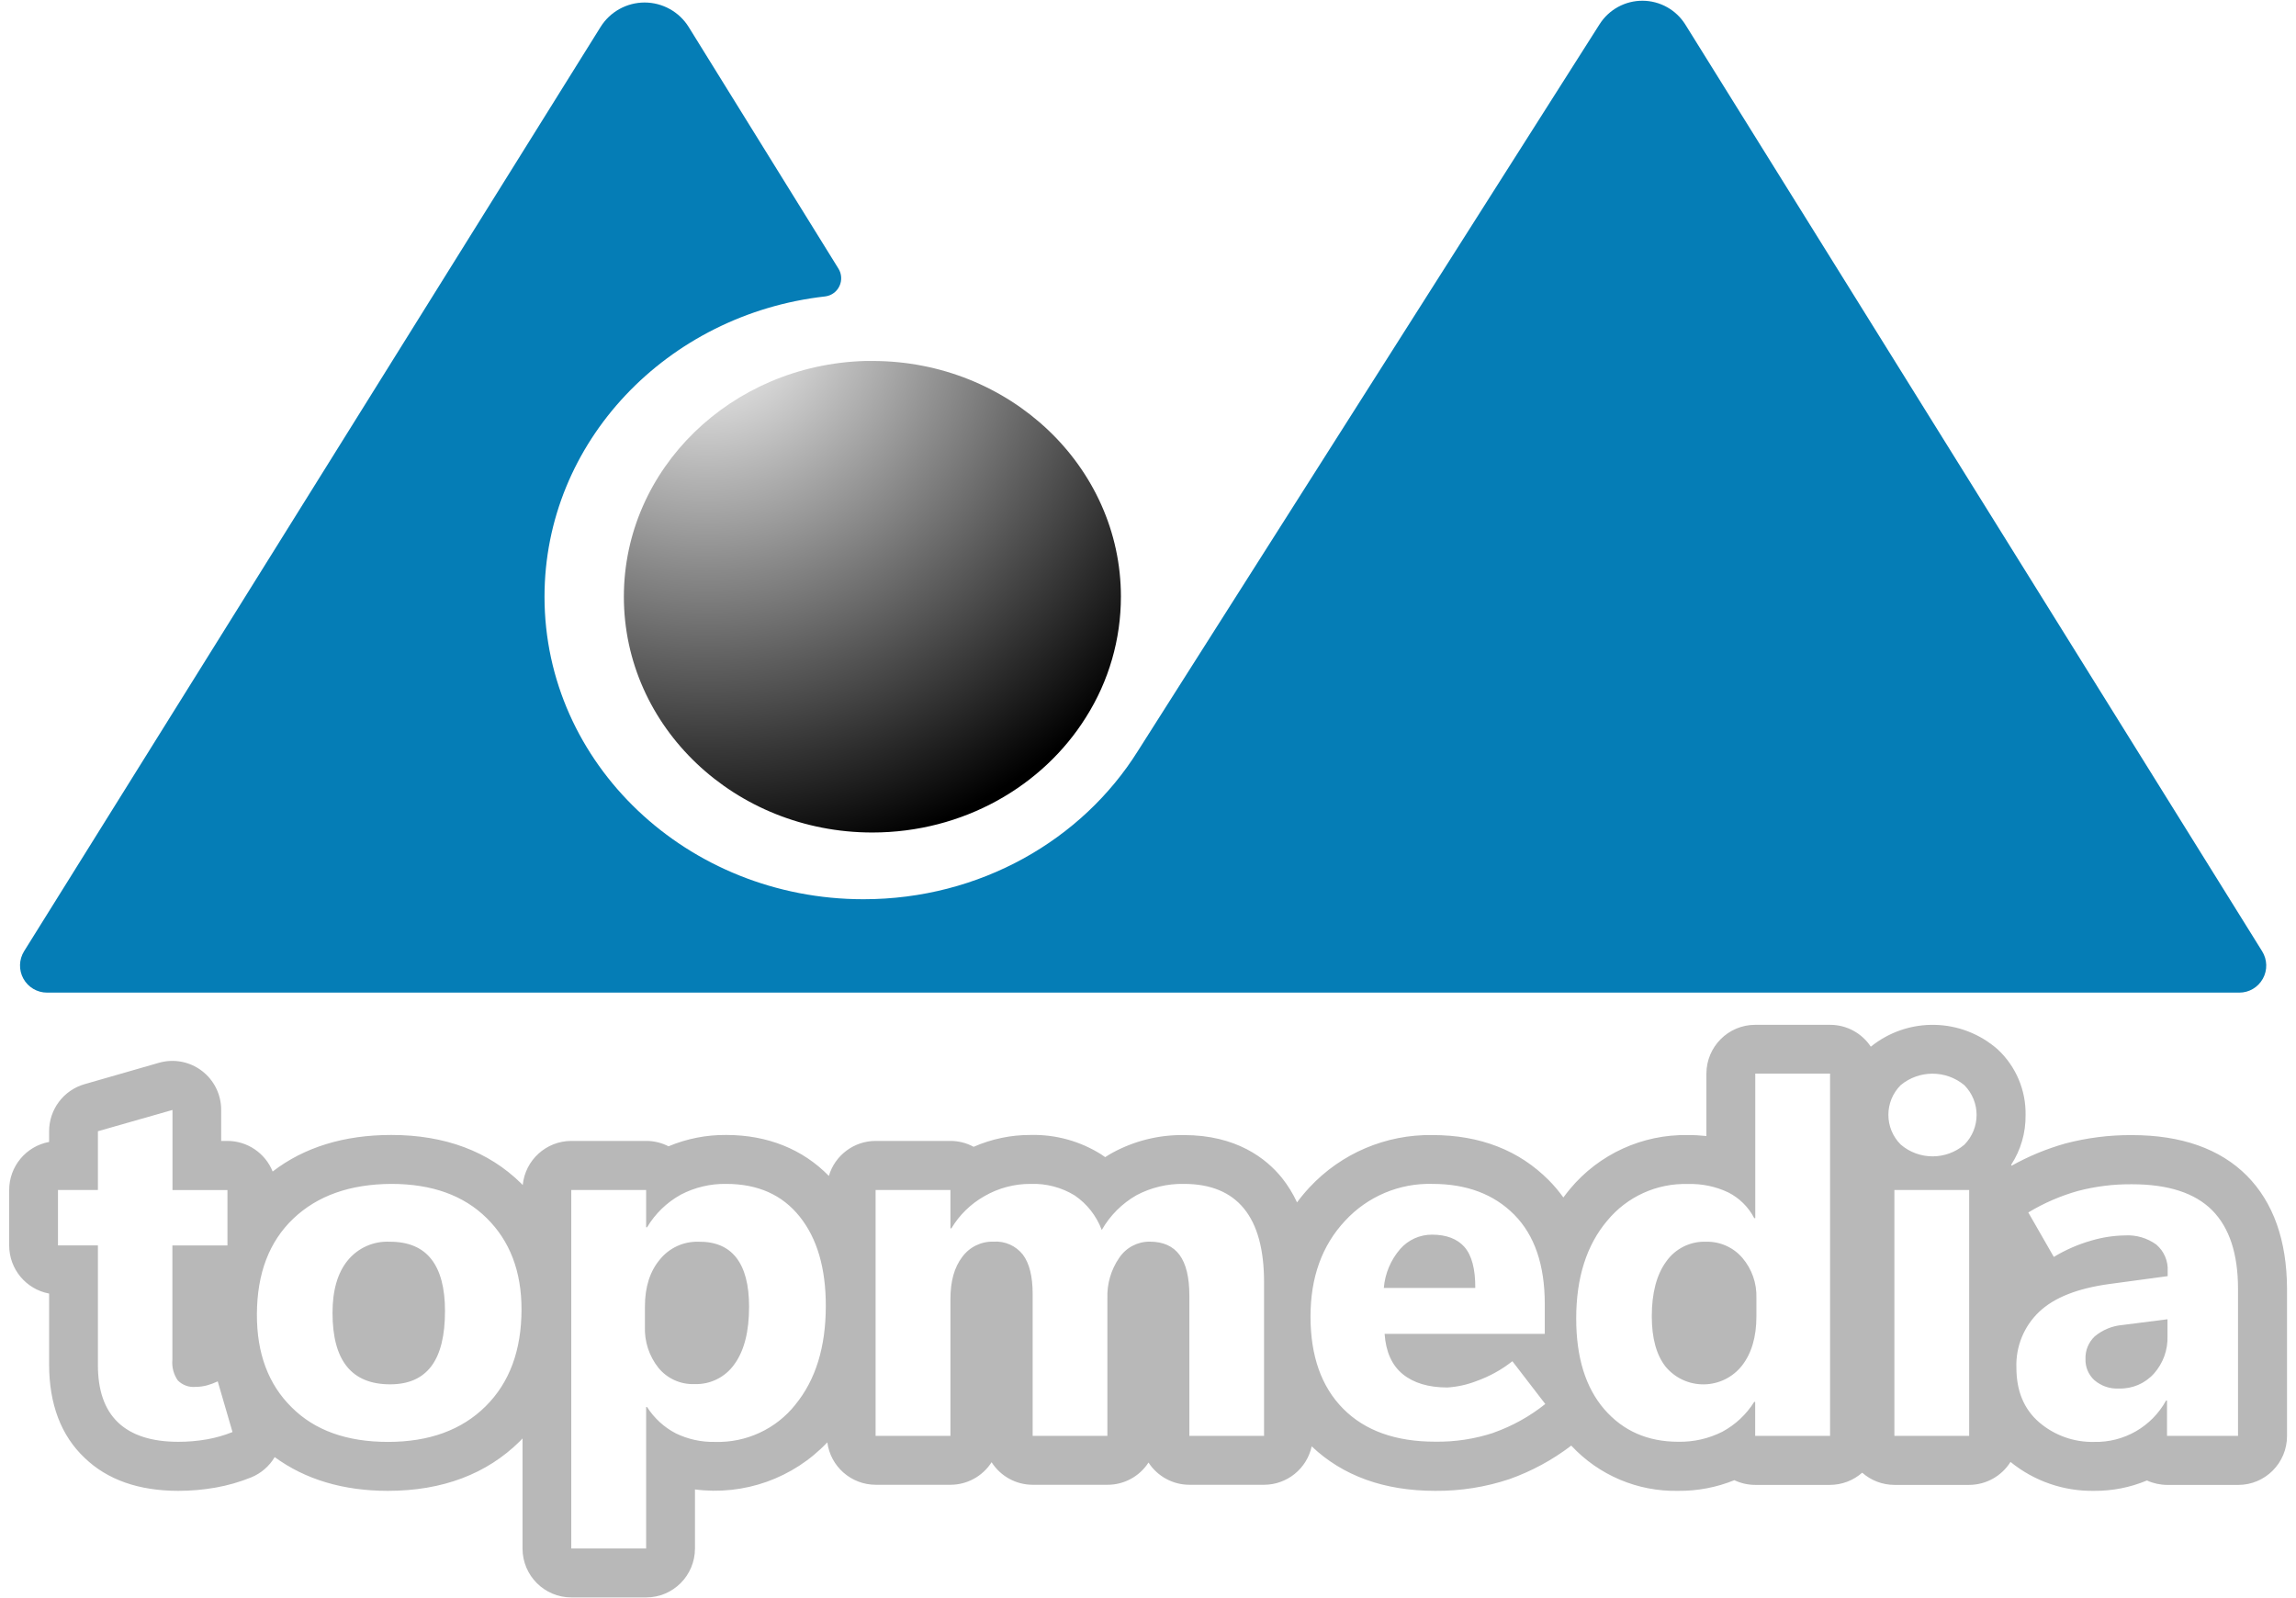
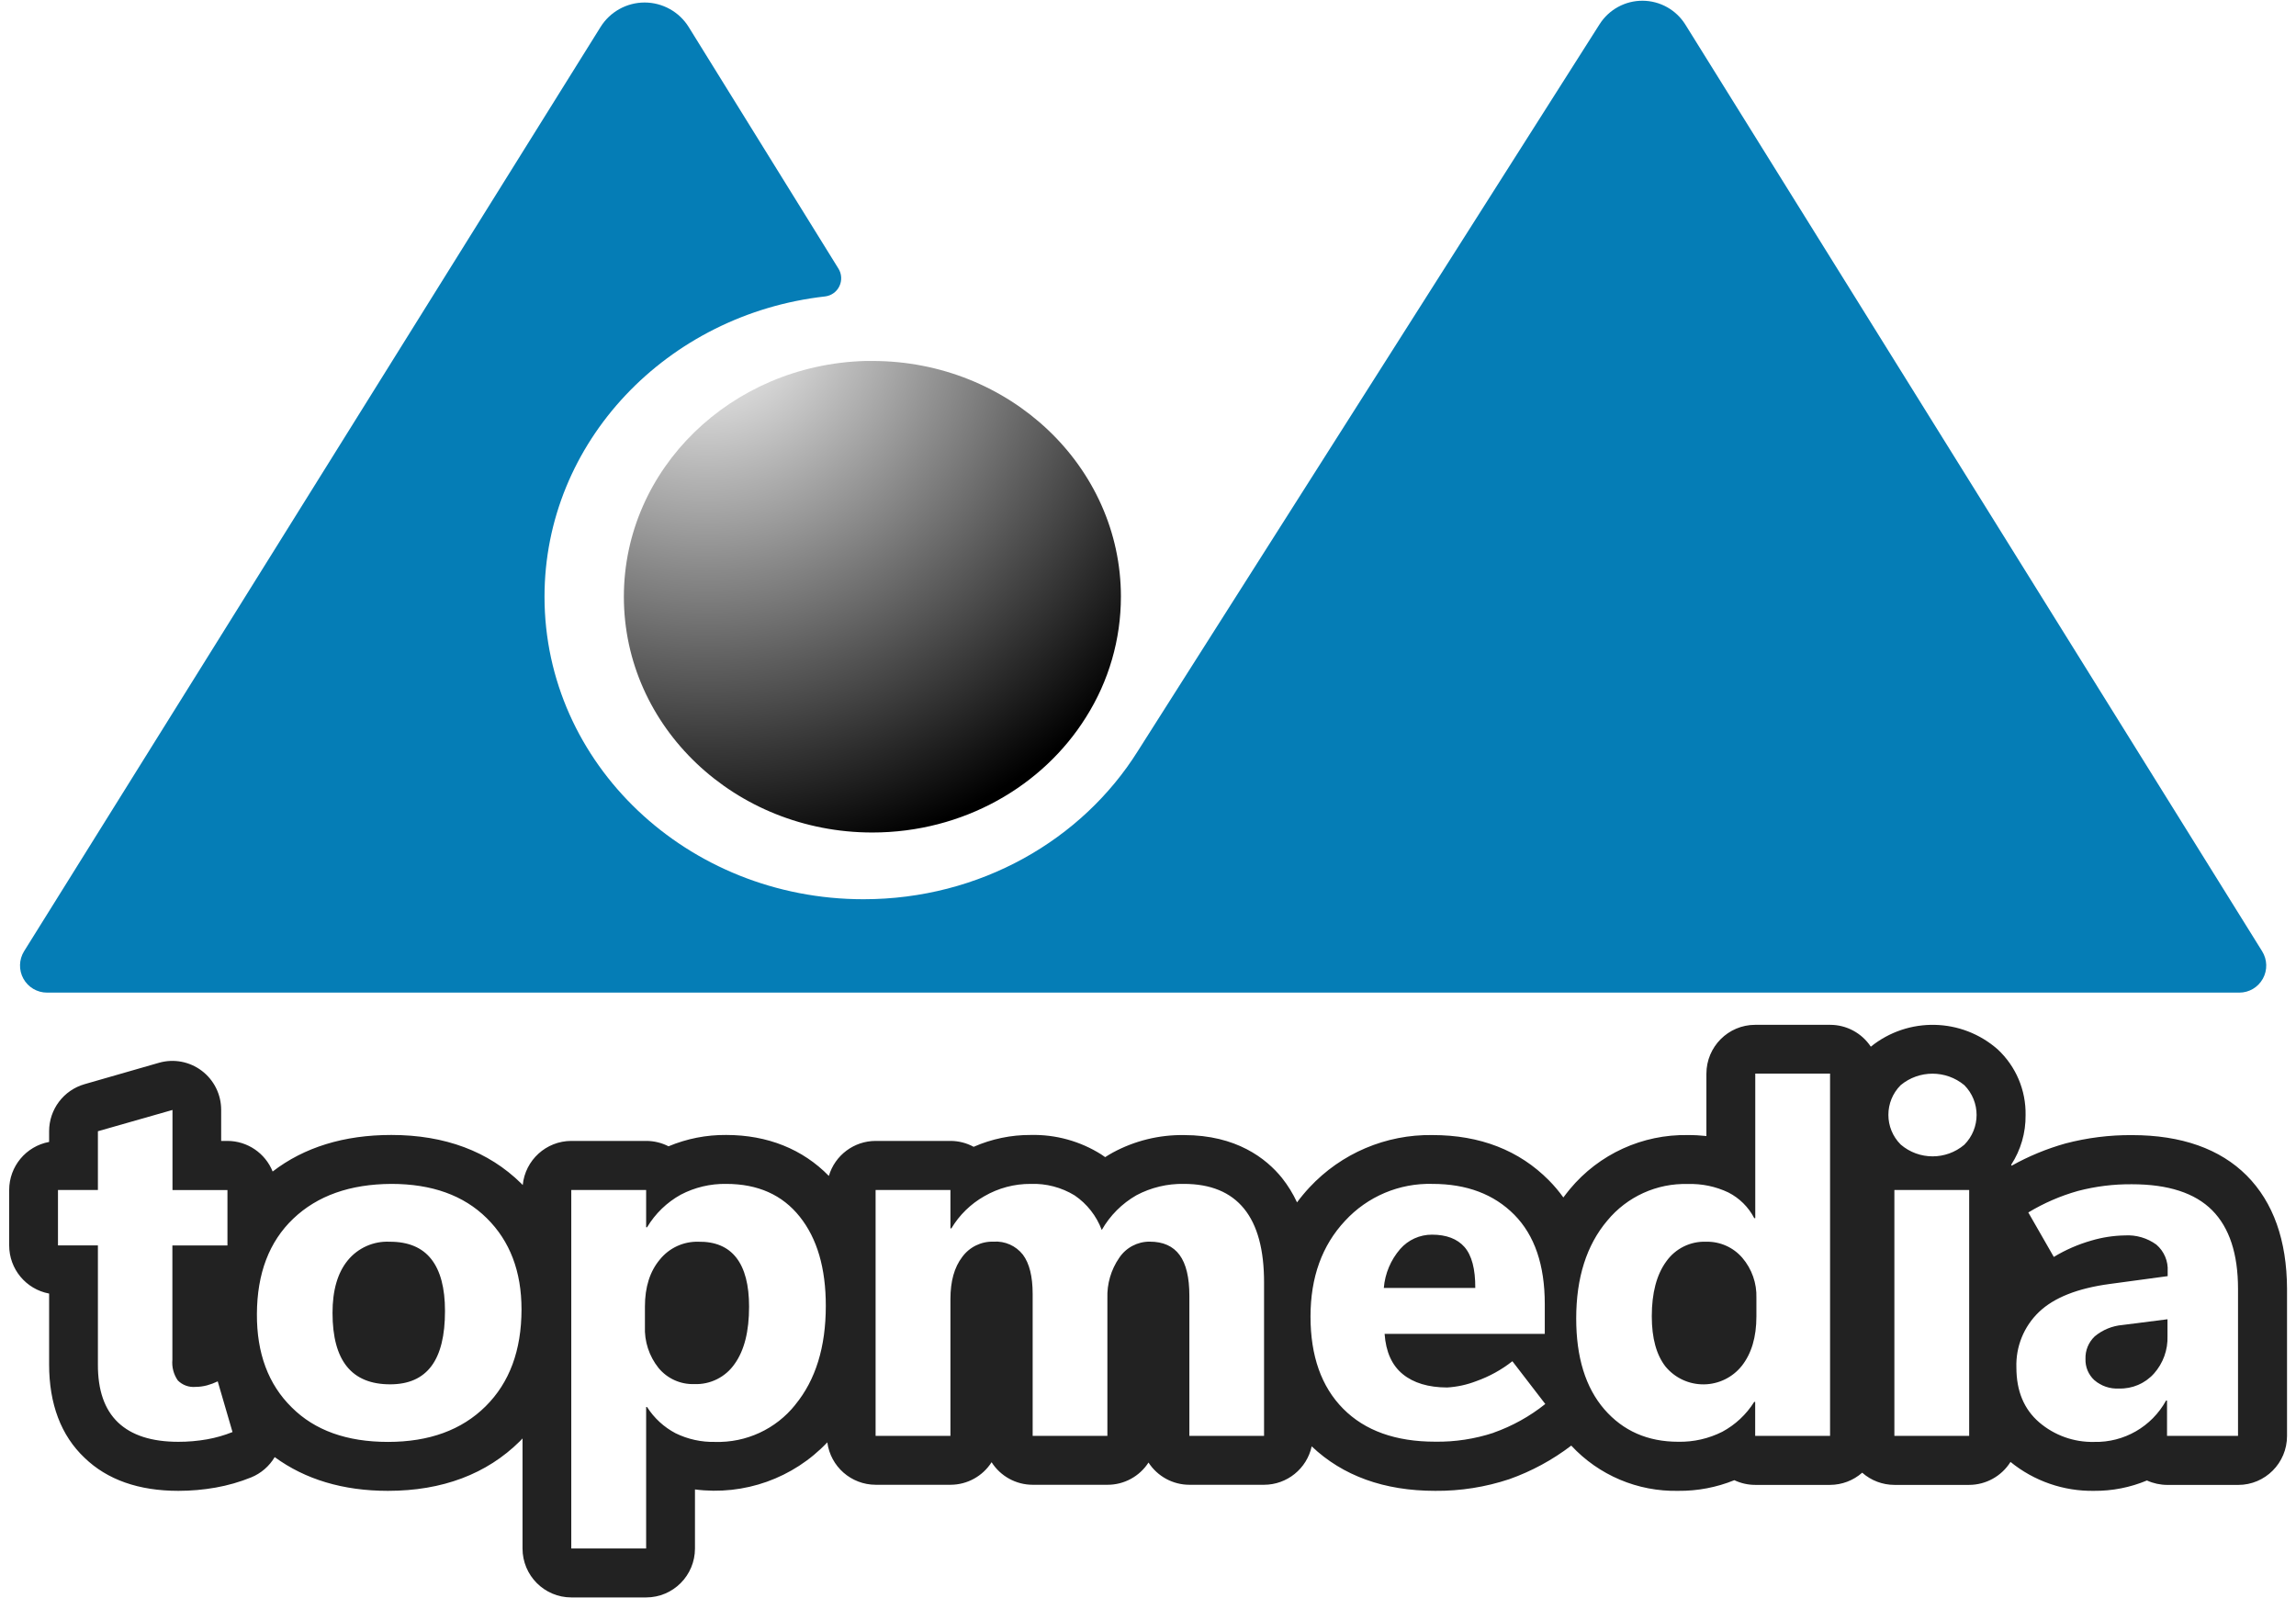
<svg xmlns="http://www.w3.org/2000/svg" width="250" height="174" viewBox="0 0 248 174">
  <defs>
    <radialGradient id="a" cx="157.26" cy="70.17" r="125.86" fx="157.26" fy="70.17" gradientTransform="matrix(.4831 0 0 .48435 0 .074)" gradientUnits="userSpaceOnUse">
      <stop offset="0" style="stop-color:#fff;stop-opacity:1" />
      <stop offset="1" style="stop-color:#000;stop-opacity:1" />
    </radialGradient>
  </defs>
-   <path d="M184.773 135.207a5.08 5.08 0 0 0-4.351 2.16q-1.566 2.156-1.567 5.957-.001 3.568 1.504 5.488a5.34 5.34 0 0 0 4.168 1.926 5.35 5.35 0 0 0 4.125-2.011q1.594-2.022 1.594-5.38v-2.027a6.4 6.4 0 0 0-1.531-4.36 5.05 5.05 0 0 0-3.942-1.753M75.035 135.207a5.22 5.22 0 0 0-4.187 1.938q-1.624 1.938-1.625 5.113v2.152a6.8 6.8 0 0 0 1.48 4.54 4.83 4.83 0 0 0 3.89 1.757 5.09 5.09 0 0 0 4.4-2.2q1.575-2.197 1.57-6.23.001-3.54-1.387-5.328-1.388-1.785-4.14-1.742M158.457 135.777c-.789-.89-1.973-1.34-3.539-1.34a4.58 4.58 0 0 0-3.457 1.563 7.4 7.4 0 0 0-1.785 4.238h9.96q.015-3.094-1.179-4.46M41.438 135.207a5.56 5.56 0 0 0-4.583 2.043q-1.65 2.028-1.648 5.707 0 3.904 1.566 5.84 1.565 1.938 4.711 1.937 3.01-.001 4.493-1.988c.992-1.328 1.476-3.328 1.476-5.996q.001-3.75-1.492-5.648c-.992-1.266-2.504-1.899-4.523-1.895m0 0" style="stroke:none;fill-rule:nonzero;fill:#b8b8b8;fill-opacity:1" />
-   <path d="M243.633 128c-2.899-2.906-7.106-4.402-12.492-4.402a27.8 27.8 0 0 0-7.246.91 27 27 0 0 0-5.86 2.422c0-.035-.031-.067-.05-.098a9.7 9.7 0 0 0 1.57-5.41 9.54 9.54 0 0 0-3.028-7.152 10.72 10.72 0 0 0-13.824-.301 5.31 5.31 0 0 0-4.418-2.38h-8.172c-2.933 0-5.312 2.388-5.312 5.329v6.781a17 17 0 0 0-2.004-.105 16.3 16.3 0 0 0-12.852 5.875c-.25.3-.484.61-.718.918-.477-.66-1-1.285-1.575-1.864-3.238-3.273-7.5-4.93-12.672-4.93a17.9 17.9 0 0 0-13.398 5.7q-.722.774-1.355 1.629a13.2 13.2 0 0 0-1.645-2.668c-1.723-2.129-4.973-4.66-10.668-4.66a15.8 15.8 0 0 0-7.727 1.894c-.292.157-.57.328-.851.508-.14-.101-.285-.203-.43-.297a13.8 13.8 0 0 0-7.672-2.117c-2.14-.012-4.257.43-6.218 1.29a5.3 5.3 0 0 0-2.528-.642H94.34a5.32 5.32 0 0 0-5.09 3.813c-2.836-2.906-6.668-4.461-11.176-4.461a15.9 15.9 0 0 0-6.281 1.234 5.34 5.34 0 0 0-2.414-.586h-8.176a5.325 5.325 0 0 0-5.285 4.805l-.18-.187c-3.535-3.477-8.289-5.266-14.125-5.266-5.152 0-9.492 1.336-12.925 3.98a5.32 5.32 0 0 0-4.922-3.332h-.684v-3.39a5.33 5.33 0 0 0-2.11-4.246 5.3 5.3 0 0 0-4.652-.875l-8.11 2.332a5.33 5.33 0 0 0-3.862 5.125v1.164A5.32 5.32 0 0 0 0 129.574v6.035a5.33 5.33 0 0 0 4.348 5.243v7.714c0 4.309 1.297 7.75 3.863 10.172 2.46 2.383 5.902 3.594 10.203 3.594 1.367 0 2.727-.117 4.07-.355a19.3 19.3 0 0 0 3.864-1.11 5.3 5.3 0 0 0 2.562-2.21c3.305 2.421 7.434 3.675 12.324 3.675 5.922 0 10.766-1.824 14.387-5.418q.14-.142.274-.289v11.984c0 2.942 2.378 5.328 5.312 5.328h8.152c2.934 0 5.313-2.386 5.313-5.328v-6.43a16.85 16.85 0 0 0 14.41-5.128 5.32 5.32 0 0 0 5.262 4.62h8.152a5.31 5.31 0 0 0 4.473-2.456 5.31 5.31 0 0 0 4.476 2.457h8.145a5.3 5.3 0 0 0 4.465-2.422 5.31 5.31 0 0 0 4.465 2.422h8.12a5.32 5.32 0 0 0 5.184-4.184c3.383 3.207 7.88 4.844 13.446 4.844a24.9 24.9 0 0 0 8.078-1.273 24.7 24.7 0 0 0 6.738-3.653 15.44 15.44 0 0 0 11.648 4.926 15.8 15.8 0 0 0 6.11-1.16c.71.336 1.484.512 2.27.512h8.152a5.32 5.32 0 0 0 3.5-1.329 5.3 5.3 0 0 0 3.504 1.329h8.144a5.33 5.33 0 0 0 4.5-2.5 14.06 14.06 0 0 0 9.102 3.148 14.6 14.6 0 0 0 5.754-1.129c.69.317 1.449.48 2.21.484h7.73c2.935 0 5.313-2.386 5.313-5.328v-16.043c-.023-5.254-1.492-9.402-4.39-12.316M21.547 156.723c-1.035.18-2.082.273-3.133.27q-4.345-.002-6.559-2.106-2.213-2.11-2.195-6.32v-12.958H5.313v-6.035H9.66v-6.398l8.121-2.317v8.72h5.985v6.034H17.77v12.438c-.075.8.132 1.597.59 2.258.507.511 1.214.77 1.93.703.425 0 .85-.059 1.26-.168q.6-.165 1.157-.434l1.61 5.52a14 14 0 0 1-2.77.793m30.328-3.594q-3.907 3.874-10.629 3.875-6.72-.001-10.48-3.758-3.825-3.756-3.793-10.172.03-6.634 3.96-10.379 3.932-3.75 10.68-3.785 6.616 0 10.39 3.735 3.781 3.732 3.782 9.925-.001 6.686-3.91 10.559m33.723-.172a10.77 10.77 0 0 1-8.746 4.047 9.3 9.3 0 0 1-4.282-.938 8.2 8.2 0 0 1-3.113-2.859h-.102v15.402h-8.152v-39.035h8.152v4.059h.102a9.8 9.8 0 0 1 3.672-3.551 10.3 10.3 0 0 1 4.945-1.172c3.438 0 6.11 1.188 8.004 3.567q2.847 3.563 2.84 9.726 0 6.703-3.32 10.746Zm51.039 3.39h-8.133v-15.273c0-1.976-.352-3.453-1.063-4.422q-1.066-1.452-3.246-1.453a3.95 3.95 0 0 0-3.332 1.766 7.3 7.3 0 0 0-1.285 4.398v14.985h-8.137v-15.45q0-2.864-1.062-4.28a3.73 3.73 0 0 0-3.192-1.419 4.07 4.07 0 0 0-3.425 1.68c-.852 1.117-1.274 2.637-1.274 4.562v14.907H94.34v-26.774h8.148v4.18h.102a9.8 9.8 0 0 1 3.582-3.5 9.94 9.94 0 0 1 5.062-1.344 8.6 8.6 0 0 1 4.774 1.25 7.9 7.9 0 0 1 2.957 3.77 10.15 10.15 0 0 1 3.777-3.785 10.6 10.6 0 0 1 5.172-1.235c2.898 0 5.082.899 6.543 2.695q2.192 2.69 2.18 8.075Zm24.984-.335c-2.05.672-4.195 1-6.351.968q-6.464-.002-10.02-3.59-3.556-3.591-3.555-10.042 0-6.4 3.762-10.418a12.47 12.47 0 0 1 9.523-4.02q5.58.002 8.903 3.356 3.321 3.358 3.32 9.722v3.254h-17.441q.211 2.947 1.976 4.383 1.764 1.44 4.828 1.453a10.5 10.5 0 0 0 3.168-.687 13.8 13.8 0 0 0 3.942-2.172l3.582 4.656a19.3 19.3 0 0 1-5.637 3.129Zm36.645.336h-8.153v-3.703h-.105a9.3 9.3 0 0 1-3.473 3.253 10.2 10.2 0 0 1-4.8 1.09q-4.982-.001-8.048-3.535c-2.039-2.36-3.062-5.652-3.062-9.887 0-4.437 1.129-7.992 3.383-10.656a10.97 10.97 0 0 1 8.793-3.988 9.56 9.56 0 0 1 4.387.918 6.5 6.5 0 0 1 2.824 2.8h.11v-15.742h8.144Zm15.148 0h-8.144v-26.774h8.144Zm-.531-31.7a5.34 5.34 0 0 1-6.926-.023 4.574 4.574 0 0 1 0-6.469 5.43 5.43 0 0 1 6.926 0 4.605 4.605 0 0 1 0 6.492m29.804 31.7h-7.73V152.5h-.105a8.7 8.7 0 0 1-7.836 4.504 8.87 8.87 0 0 1-5.98-2.133q-2.48-2.135-2.481-5.957a7.99 7.99 0 0 1 2.465-6.062c1.64-1.563 4.203-2.575 7.68-3.043l6.327-.856v-.523a3.54 3.54 0 0 0-1.23-2.907 5.3 5.3 0 0 0-3.442-1.003 13.7 13.7 0 0 0-3.64.562 16.8 16.8 0 0 0-4.086 1.781l-2.777-4.843a22 22 0 0 1 5.41-2.344 22.4 22.4 0 0 1 5.879-.727q5.911.002 8.73 2.832 2.814 2.834 2.816 8.559Zm0 0" style="stroke:none;fill-rule:nonzero;fill:#b8b8b8;fill-opacity:1" />
-   <path d="M227.09 145.508a3.22 3.22 0 0 0-1.012 2.457c-.031.875.32 1.722.965 2.316.742.637 1.7.965 2.676.91a4.91 4.91 0 0 0 3.812-1.625 5.84 5.84 0 0 0 1.477-4.097v-1.82l-4.903.624a5.44 5.44 0 0 0-3.015 1.235m0 0" style="stroke:none;fill-rule:nonzero;fill:#b8b8b8;fill-opacity:1" />
+   <path d="M184.773 135.207a5.08 5.08 0 0 0-4.351 2.16q-1.566 2.156-1.567 5.957-.001 3.568 1.504 5.488a5.34 5.34 0 0 0 4.168 1.926 5.35 5.35 0 0 0 4.125-2.011q1.594-2.022 1.594-5.38v-2.027a6.4 6.4 0 0 0-1.531-4.36 5.05 5.05 0 0 0-3.942-1.753M75.035 135.207a5.22 5.22 0 0 0-4.187 1.938q-1.624 1.938-1.625 5.113v2.152a6.8 6.8 0 0 0 1.48 4.54 4.83 4.83 0 0 0 3.89 1.757 5.09 5.09 0 0 0 4.4-2.2q1.575-2.197 1.57-6.23.001-3.54-1.387-5.328-1.388-1.785-4.14-1.742M158.457 135.777c-.789-.89-1.973-1.34-3.539-1.34a4.58 4.58 0 0 0-3.457 1.563 7.4 7.4 0 0 0-1.785 4.238h9.96q.015-3.094-1.179-4.46M41.438 135.207a5.56 5.56 0 0 0-4.583 2.043q-1.65 2.028-1.648 5.707 0 3.904 1.566 5.84 1.565 1.938 4.711 1.937 3.01-.001 4.493-1.988c.992-1.328 1.476-3.328 1.476-5.996q.001-3.75-1.492-5.648c-.992-1.266-2.504-1.899-4.523-1.895m0 0" style="stroke:none;fill-rule:nonzero;fill:#222222;fill-opacity:1" />
+   <path d="M243.633 128c-2.899-2.906-7.106-4.402-12.492-4.402a27.8 27.8 0 0 0-7.246.91 27 27 0 0 0-5.86 2.422c0-.035-.031-.067-.05-.098a9.7 9.7 0 0 0 1.57-5.41 9.54 9.54 0 0 0-3.028-7.152 10.72 10.72 0 0 0-13.824-.301 5.31 5.31 0 0 0-4.418-2.38h-8.172c-2.933 0-5.312 2.388-5.312 5.329v6.781a17 17 0 0 0-2.004-.105 16.3 16.3 0 0 0-12.852 5.875c-.25.3-.484.61-.718.918-.477-.66-1-1.285-1.575-1.864-3.238-3.273-7.5-4.93-12.672-4.93a17.9 17.9 0 0 0-13.398 5.7q-.722.774-1.355 1.629a13.2 13.2 0 0 0-1.645-2.668c-1.723-2.129-4.973-4.66-10.668-4.66a15.8 15.8 0 0 0-7.727 1.894c-.292.157-.57.328-.851.508-.14-.101-.285-.203-.43-.297a13.8 13.8 0 0 0-7.672-2.117c-2.14-.012-4.257.43-6.218 1.29a5.3 5.3 0 0 0-2.528-.642H94.34a5.32 5.32 0 0 0-5.09 3.813c-2.836-2.906-6.668-4.461-11.176-4.461a15.9 15.9 0 0 0-6.281 1.234 5.34 5.34 0 0 0-2.414-.586h-8.176a5.325 5.325 0 0 0-5.285 4.805l-.18-.187c-3.535-3.477-8.289-5.266-14.125-5.266-5.152 0-9.492 1.336-12.925 3.98a5.32 5.32 0 0 0-4.922-3.332h-.684v-3.39a5.33 5.33 0 0 0-2.11-4.246 5.3 5.3 0 0 0-4.652-.875l-8.11 2.332a5.33 5.33 0 0 0-3.862 5.125v1.164A5.32 5.32 0 0 0 0 129.574v6.035a5.33 5.33 0 0 0 4.348 5.243v7.714c0 4.309 1.297 7.75 3.863 10.172 2.46 2.383 5.902 3.594 10.203 3.594 1.367 0 2.727-.117 4.07-.355a19.3 19.3 0 0 0 3.864-1.11 5.3 5.3 0 0 0 2.562-2.21c3.305 2.421 7.434 3.675 12.324 3.675 5.922 0 10.766-1.824 14.387-5.418q.14-.142.274-.289v11.984c0 2.942 2.378 5.328 5.312 5.328h8.152c2.934 0 5.313-2.386 5.313-5.328v-6.43a16.85 16.85 0 0 0 14.41-5.128 5.32 5.32 0 0 0 5.262 4.62h8.152a5.31 5.31 0 0 0 4.473-2.456 5.31 5.31 0 0 0 4.476 2.457h8.145a5.3 5.3 0 0 0 4.465-2.422 5.31 5.31 0 0 0 4.465 2.422h8.12a5.32 5.32 0 0 0 5.184-4.184c3.383 3.207 7.88 4.844 13.446 4.844a24.9 24.9 0 0 0 8.078-1.273 24.7 24.7 0 0 0 6.738-3.653 15.44 15.44 0 0 0 11.648 4.926 15.8 15.8 0 0 0 6.11-1.16c.71.336 1.484.512 2.27.512h8.152a5.32 5.32 0 0 0 3.5-1.329 5.3 5.3 0 0 0 3.504 1.329h8.144a5.33 5.33 0 0 0 4.5-2.5 14.06 14.06 0 0 0 9.102 3.148 14.6 14.6 0 0 0 5.754-1.129c.69.317 1.449.48 2.21.484h7.73c2.935 0 5.313-2.386 5.313-5.328v-16.043c-.023-5.254-1.492-9.402-4.39-12.316M21.547 156.723c-1.035.18-2.082.273-3.133.27q-4.345-.002-6.559-2.106-2.213-2.11-2.195-6.32v-12.958H5.313v-6.035H9.66v-6.398l8.121-2.317v8.72h5.985v6.034H17.77v12.438c-.075.8.132 1.597.59 2.258.507.511 1.214.77 1.93.703.425 0 .85-.059 1.26-.168q.6-.165 1.157-.434l1.61 5.52a14 14 0 0 1-2.77.793m30.328-3.594q-3.907 3.874-10.629 3.875-6.72-.001-10.48-3.758-3.825-3.756-3.793-10.172.03-6.634 3.96-10.379 3.932-3.75 10.68-3.785 6.616 0 10.39 3.735 3.781 3.732 3.782 9.925-.001 6.686-3.91 10.559m33.723-.172a10.77 10.77 0 0 1-8.746 4.047 9.3 9.3 0 0 1-4.282-.938 8.2 8.2 0 0 1-3.113-2.859h-.102v15.402h-8.152v-39.035h8.152v4.059h.102a9.8 9.8 0 0 1 3.672-3.551 10.3 10.3 0 0 1 4.945-1.172c3.438 0 6.11 1.188 8.004 3.567q2.847 3.563 2.84 9.726 0 6.703-3.32 10.746Zm51.039 3.39h-8.133v-15.273c0-1.976-.352-3.453-1.063-4.422q-1.066-1.452-3.246-1.453a3.95 3.95 0 0 0-3.332 1.766 7.3 7.3 0 0 0-1.285 4.398v14.985h-8.137v-15.45q0-2.864-1.062-4.28a3.73 3.73 0 0 0-3.192-1.419 4.07 4.07 0 0 0-3.425 1.68c-.852 1.117-1.274 2.637-1.274 4.562v14.907H94.34v-26.774h8.148v4.18h.102a9.8 9.8 0 0 1 3.582-3.5 9.94 9.94 0 0 1 5.062-1.344 8.6 8.6 0 0 1 4.774 1.25 7.9 7.9 0 0 1 2.957 3.77 10.15 10.15 0 0 1 3.777-3.785 10.6 10.6 0 0 1 5.172-1.235c2.898 0 5.082.899 6.543 2.695q2.192 2.69 2.18 8.075Zm24.984-.335c-2.05.672-4.195 1-6.351.968q-6.464-.002-10.02-3.59-3.556-3.591-3.555-10.042 0-6.4 3.762-10.418a12.47 12.47 0 0 1 9.523-4.02q5.58.002 8.903 3.356 3.321 3.358 3.32 9.722v3.254h-17.441q.211 2.947 1.976 4.383 1.764 1.44 4.828 1.453a10.5 10.5 0 0 0 3.168-.687 13.8 13.8 0 0 0 3.942-2.172l3.582 4.656a19.3 19.3 0 0 1-5.637 3.129Zm36.645.336h-8.153v-3.703h-.105a9.3 9.3 0 0 1-3.473 3.253 10.2 10.2 0 0 1-4.8 1.09q-4.982-.001-8.048-3.535c-2.039-2.36-3.062-5.652-3.062-9.887 0-4.437 1.129-7.992 3.383-10.656a10.97 10.97 0 0 1 8.793-3.988 9.56 9.56 0 0 1 4.387.918 6.5 6.5 0 0 1 2.824 2.8h.11v-15.742h8.144Zm15.148 0h-8.144v-26.774h8.144Zm-.531-31.7a5.34 5.34 0 0 1-6.926-.023 4.574 4.574 0 0 1 0-6.469 5.43 5.43 0 0 1 6.926 0 4.605 4.605 0 0 1 0 6.492m29.804 31.7h-7.73V152.5h-.105a8.7 8.7 0 0 1-7.836 4.504 8.87 8.87 0 0 1-5.98-2.133q-2.48-2.135-2.481-5.957a7.99 7.99 0 0 1 2.465-6.062c1.64-1.563 4.203-2.575 7.68-3.043l6.327-.856v-.523a3.54 3.54 0 0 0-1.23-2.907 5.3 5.3 0 0 0-3.442-1.003 13.7 13.7 0 0 0-3.64.562 16.8 16.8 0 0 0-4.086 1.781l-2.777-4.843a22 22 0 0 1 5.41-2.344 22.4 22.4 0 0 1 5.879-.727q5.911.002 8.73 2.832 2.814 2.834 2.816 8.559Zm0 0" style="stroke:none;fill-rule:nonzero;fill:#222222;fill-opacity:1" />
+   <path d="M227.09 145.508a3.22 3.22 0 0 0-1.012 2.457c-.031.875.32 1.722.965 2.316.742.637 1.7.965 2.676.91a4.91 4.91 0 0 0 3.812-1.625 5.84 5.84 0 0 0 1.477-4.097v-1.82l-4.903.624a5.44 5.44 0 0 0-3.015 1.235m0 0" style="stroke:none;fill-rule:nonzero;fill:#222222;fill-opacity:1" />
  <path d="M90.293 29.246c.36.578.398 1.3.105 1.914a1.98 1.98 0 0 1-1.554 1.117c-17.211 1.938-30.555 15.848-30.555 32.7 0 18.191 15.555 32.937 34.73 32.937 12.708 0 23.82-6.469 29.868-16.125l50.285-79.152a5.518 5.518 0 0 1 9.34.043l62.8 100.898c.567.91.598 2.055.079 2.988-.52.938-1.5 1.52-2.57 1.516H4.116c-1.07 0-2.05-.582-2.57-1.52a2.96 2.96 0 0 1 .078-2.988L64.387 2.945A5.66 5.66 0 0 1 69.19.273a5.66 5.66 0 0 1 4.801 2.672Zm0 0" style="stroke:none;fill-rule:nonzero;fill:#057db6;fill-opacity:1" />
  <path d="M121.05 64.977c0 4.64-1.316 9.183-3.792 13.101-4.695 7.531-13.39 12.57-23.274 12.57-14.949 0-27.054-11.488-27.054-25.671 0-13.934 11.71-25.278 26.304-25.672h.762c14.934 0 27.055 11.496 27.055 25.672m0 0" style="stroke:none;fill-rule:nonzero;fill:url(#a)" />
</svg>
